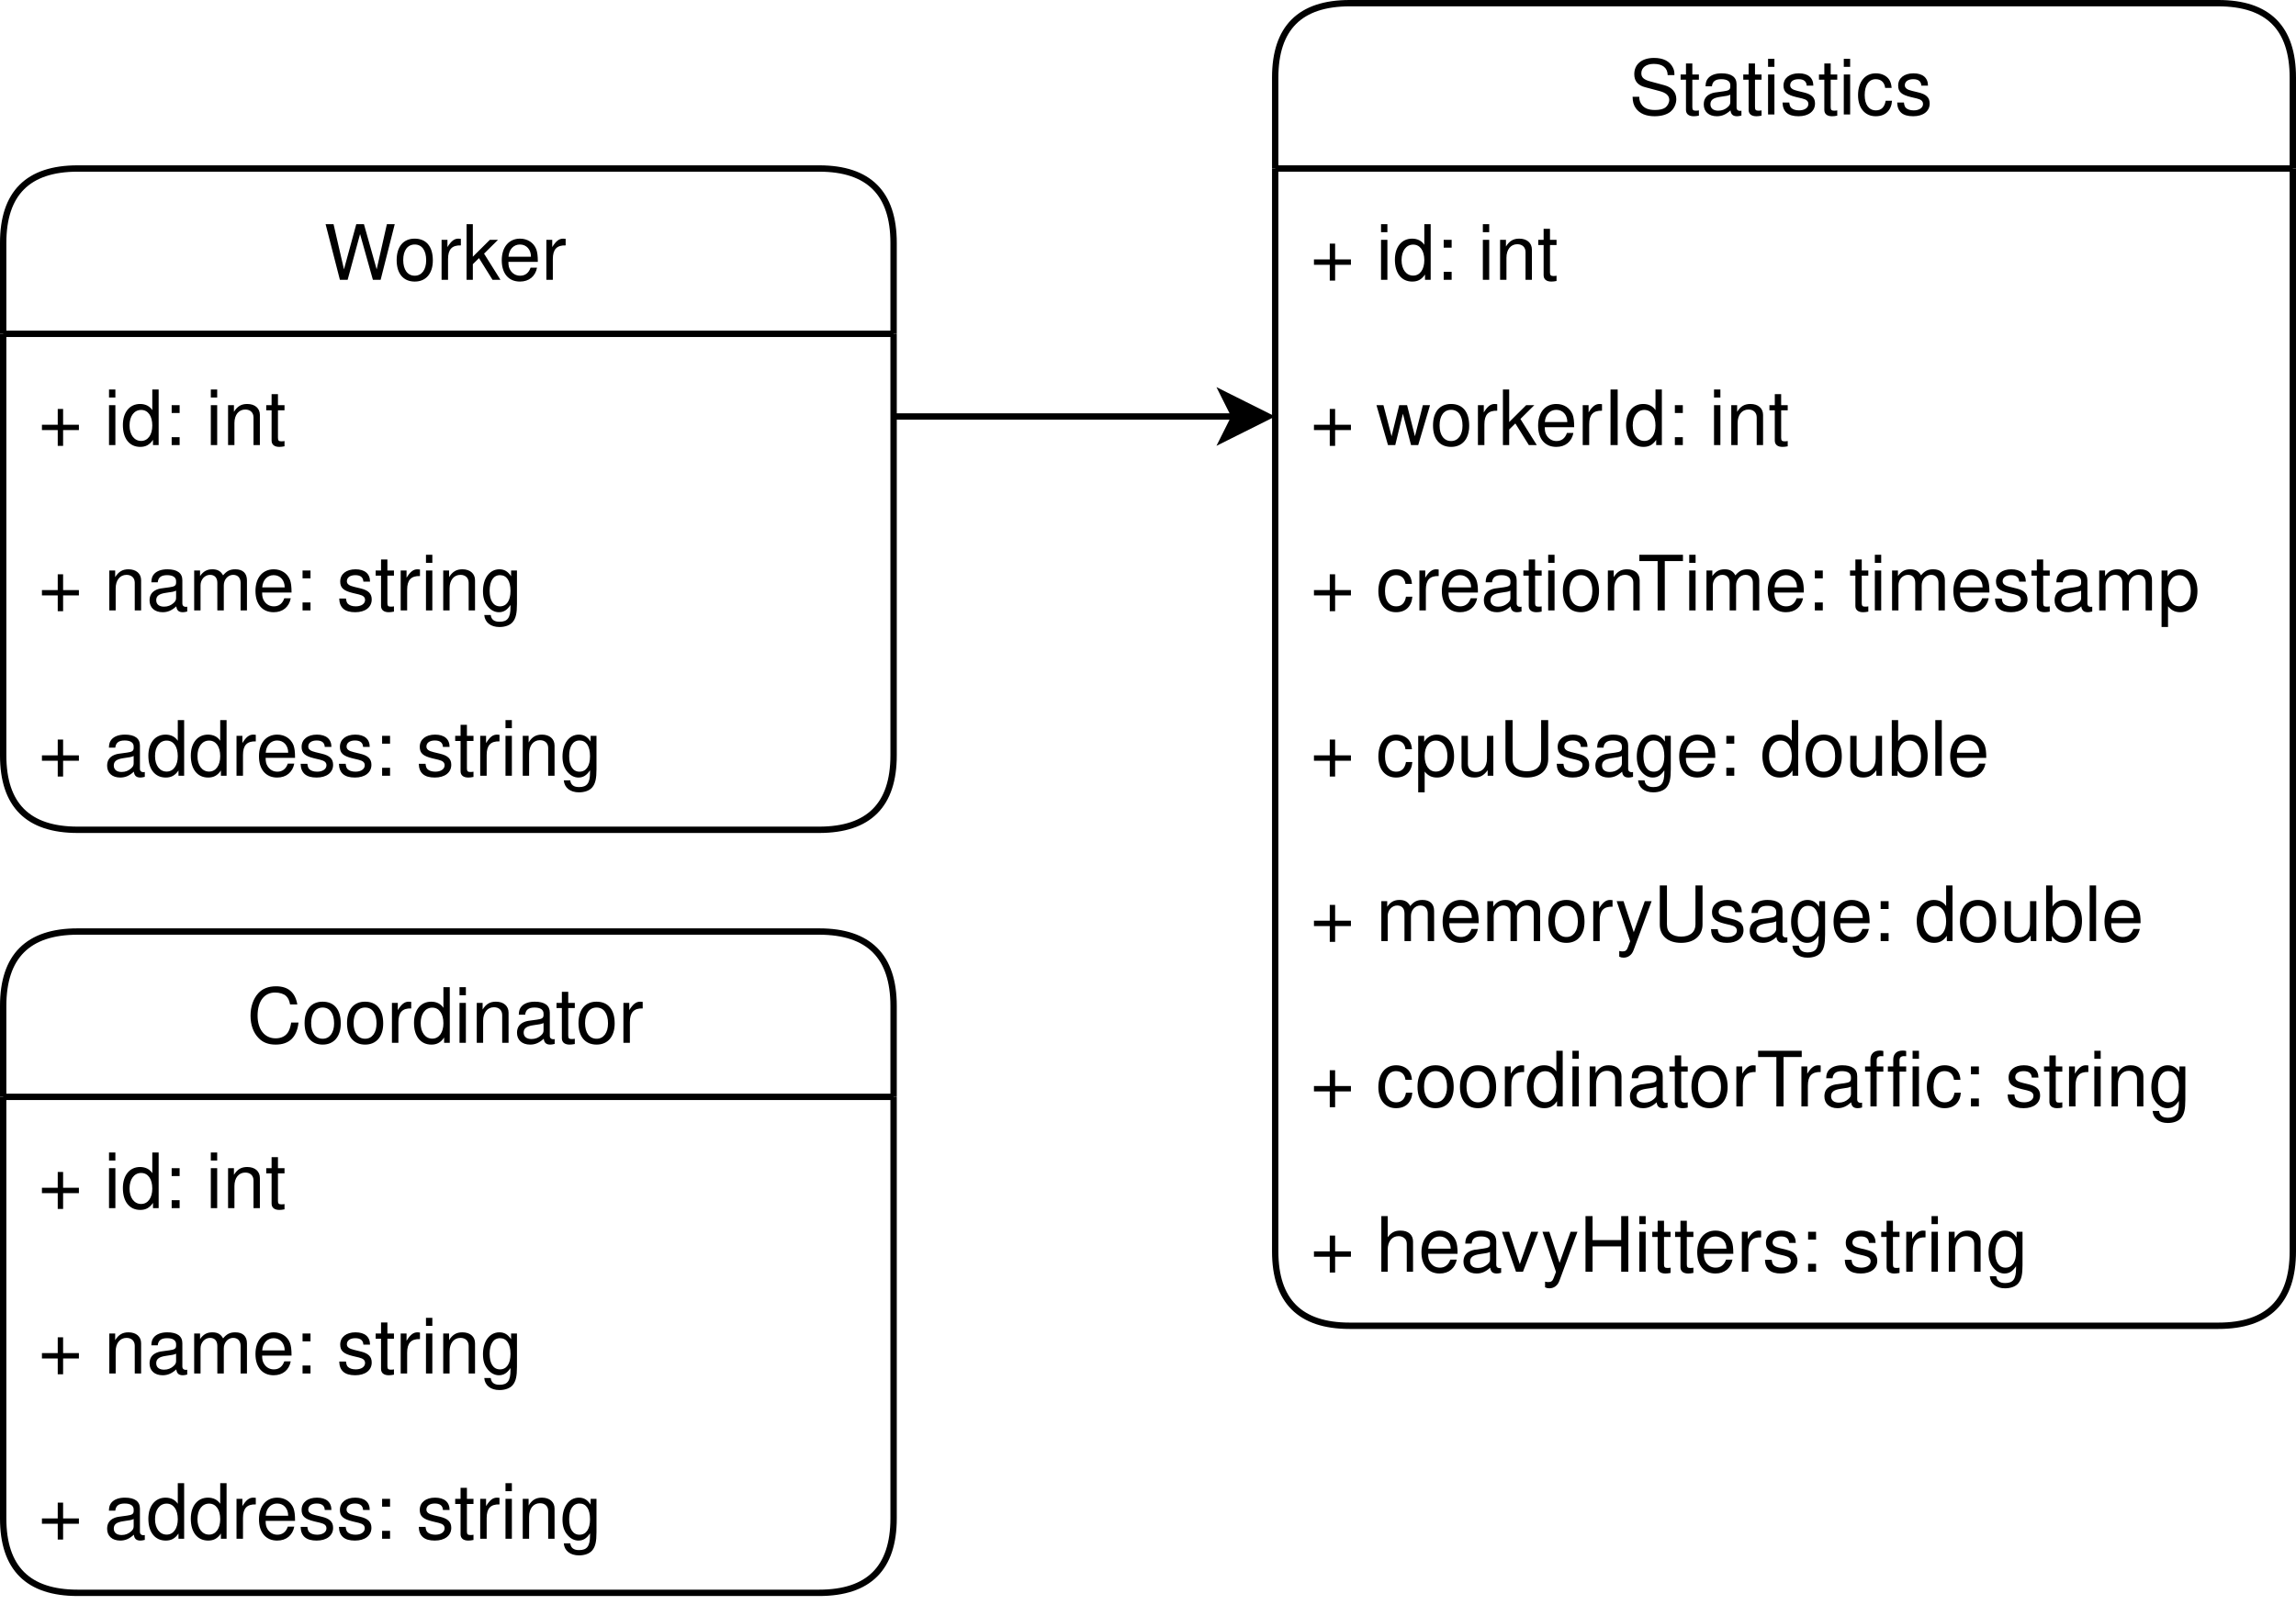
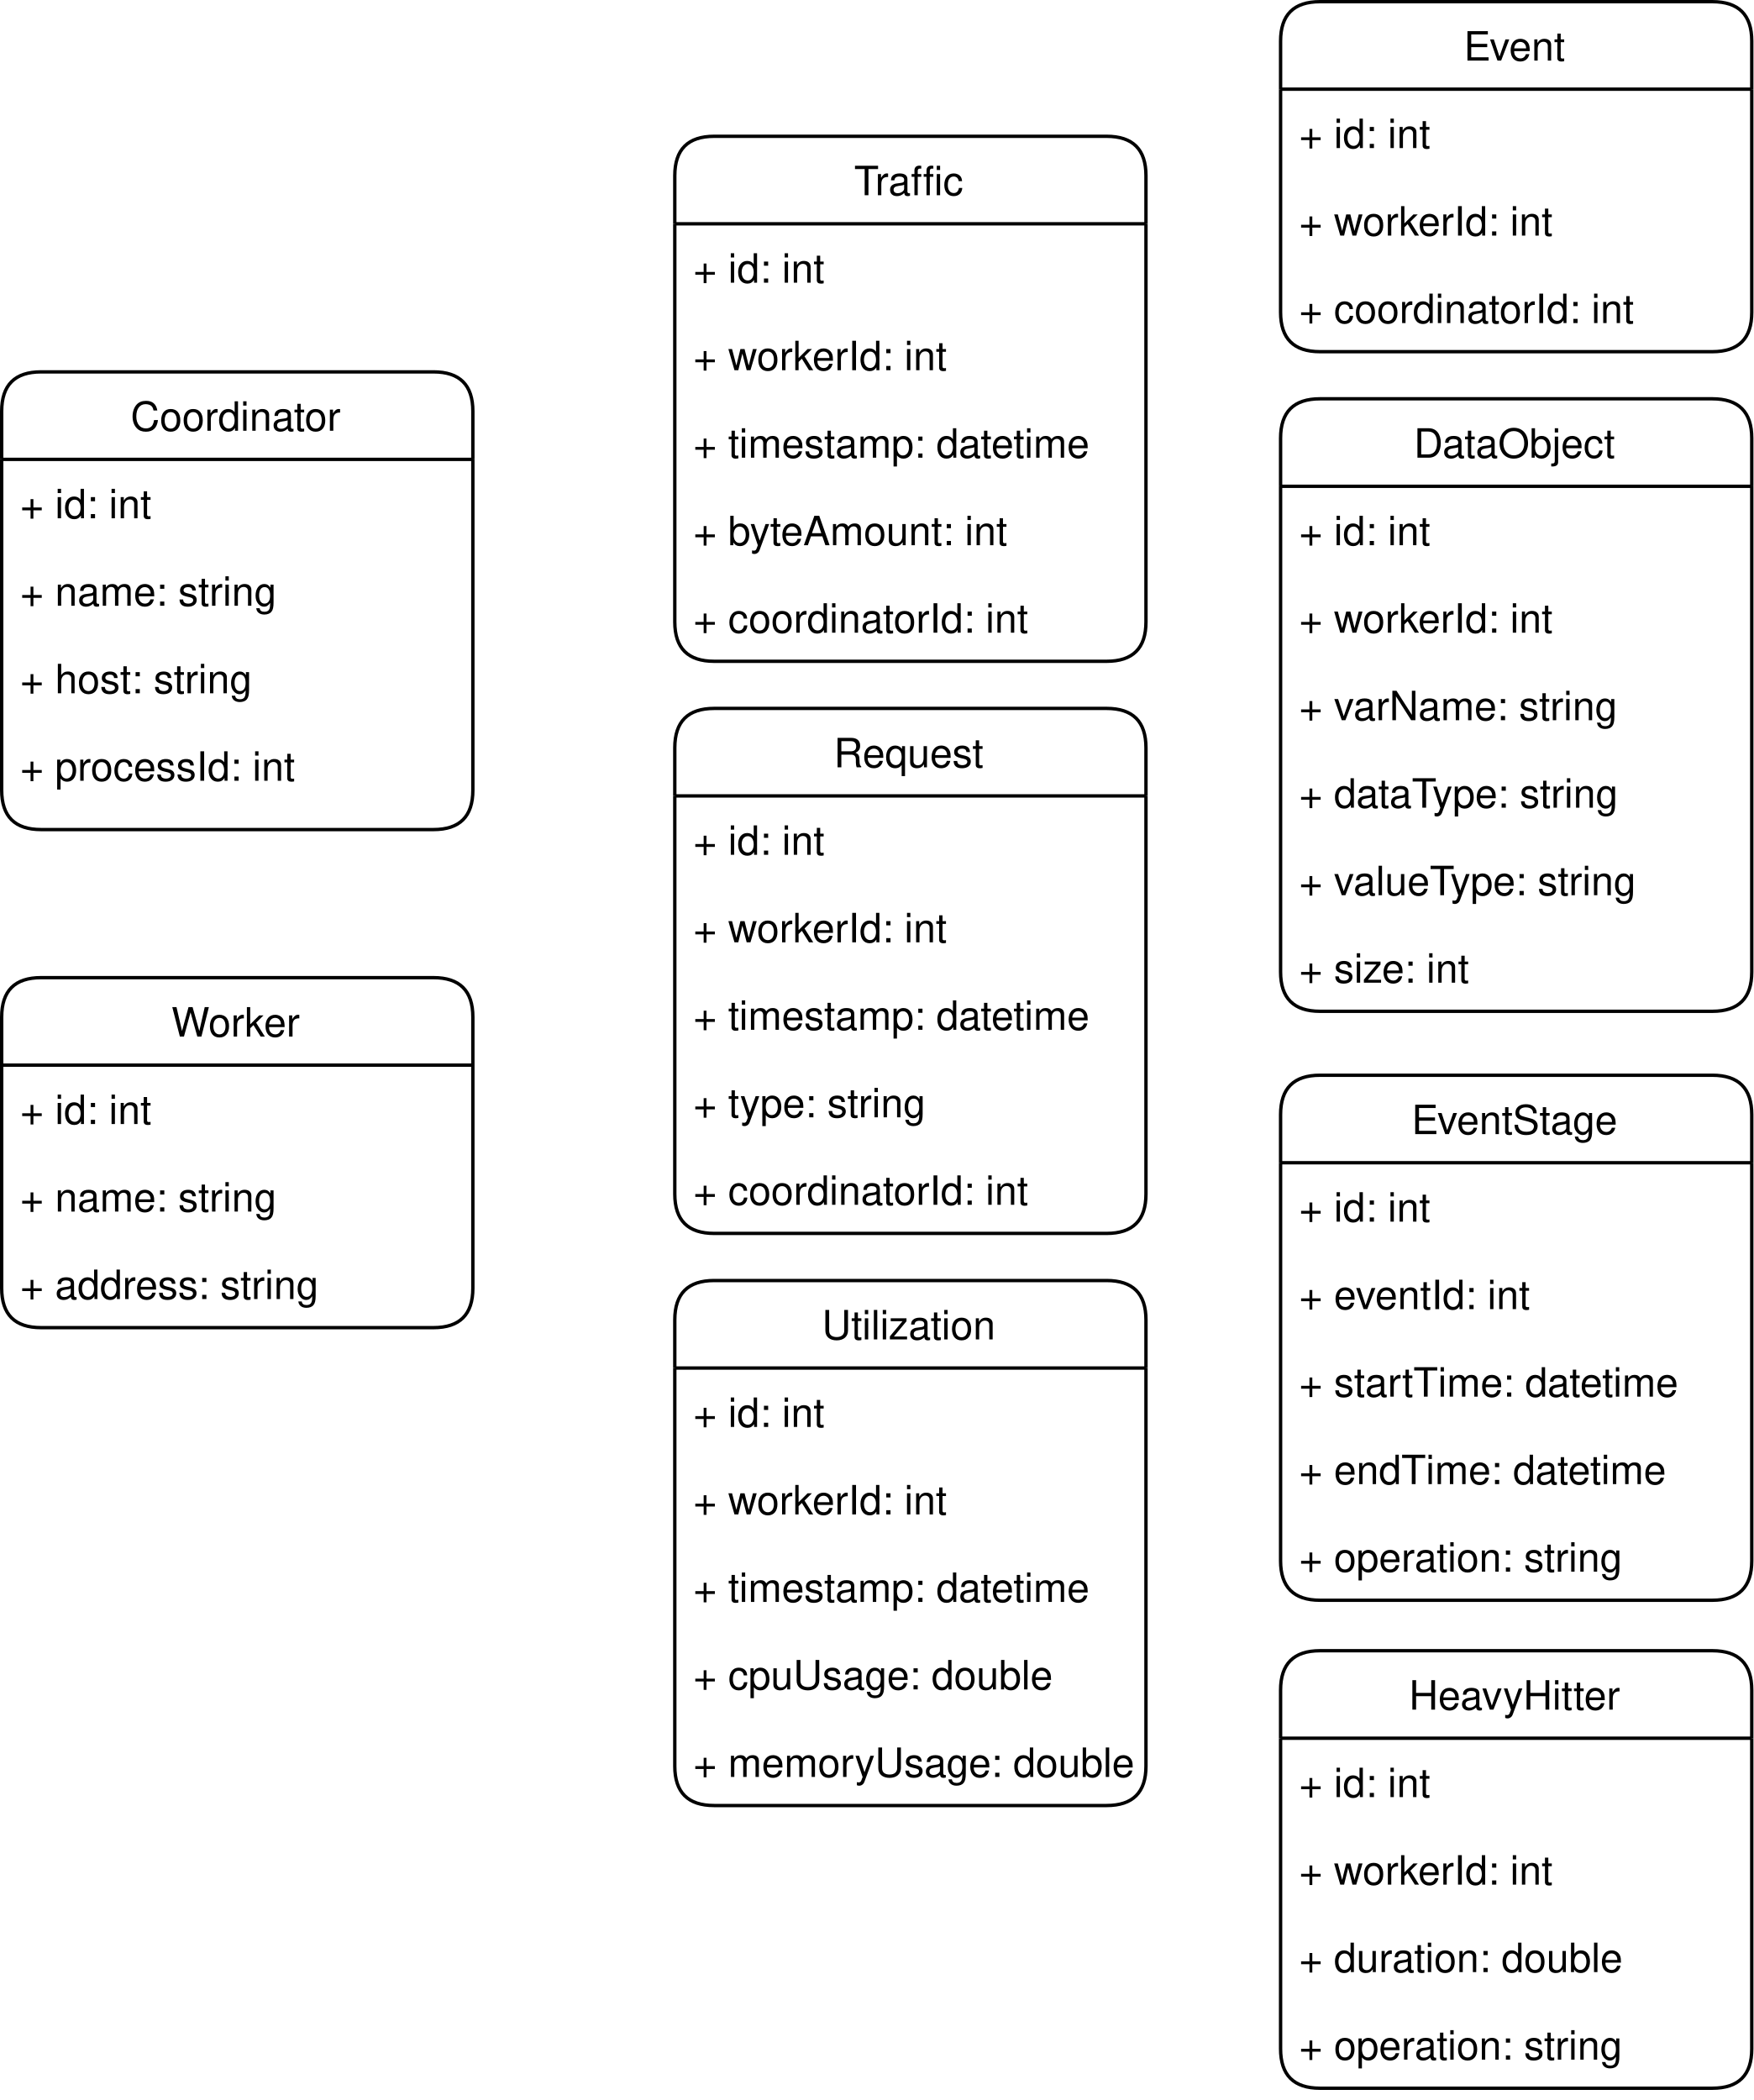
- <svg xmlns="http://www.w3.org/2000/svg" style="background-color: rgb(255, 255, 255);" version="1.1" width="361px" height="254px" viewBox="-0.5 -0.5 361 254" content="&lt;mxfile host=&quot;app.diagrams.net&quot; modified=&quot;2022-06-24T15:02:11.930Z&quot; agent=&quot;5.0 (X11)&quot; etag=&quot;xU0YAODbRBLnMw9GYvGD&quot; version=&quot;19.0.3&quot; type=&quot;google&quot;&gt;&lt;diagram id=&quot;C5RBs43oDa-KdzZeNtuy&quot; name=&quot;Page-1&quot;&gt;7Zptc5s4EMc/jV/mxoDtOC9jN0l759z0Lmkzc++2SAadhZYKOTb59LcCYfzc5FrjdoYZzxj9WQm0+5O8rOkE42R5pyGN75Fx2fG7bNkJ3nV83wv6XfqySl4ql8NeKURaMGdUCw/ihTvR9YvmgvFsw9AgSiPSTTFEpXhoNjTQGhebZlOUm1dNIeI7wkMIcld9EszEpTr0L2v9PRdRXF3ZG1yVZxKojN1MshgYLtak4KYTjDWiKY+S5ZhL67zKL08f8ic5mQ3ufv8r+wqfRn88/vn5ohzs9i1dVlPQXJn/PTRMs/7FP/dw+/JVRTN217025mJQDv0Mcu789YR6xrWbsckrN2YLkUhQ1BpNUZkHd6ZL7TAWkk0gx7m9ucxAOKtaoxi1eCF7kHTKI4FOa+Mo8Qd2NCHlGCVqEhQWF6g7PdjB3GU0z6jbx8oJ3pZ0D8sNwwlkprpBlBLSTHwpbtl2TEBHQo3QGEyqXjhXjDNn8EqPu8g8c234co03F4E7jgk3OieT6my1nNxq8geuvajZ9HpOi9e57LplB249RKux65jTgQv7GxC43EGg449cp2v7TR7YpoFma4pgapzxrejtCShIESlqSj613ay7BK3QaycbTO1gKYRCRZPC5l2vVv52XrASUt+pLFZhLBjjqoicAQNfVjymSLdceKk/og85c9z9rd/p042Pqe3VbfpYc23GqGguIIpgcyJnwS0934Ti6Jr6NhQrCF7HQGX3wxEYHkBAQcJLCMg7FImWg5Ny0PfPzMHVAQ6AMdpUsxaFxlC4HJ4ZhSp9W2NhjKiZUGCwTQ8aSg+C4dnTA8/bAaHND75rM1gtrV8nQfD8NkP4KUg4e4rgBW2O8LPAcP4kobcDA/0kG5FRnLI2RzhNjhBslxCC3i4Gg30YdIen4qDf5gg/eDPovRqLIznCXgpOthns1hJLCBZFRfFDi0JTKOxLEppF4VBNMdScfh5QPYoqbTR0RBt6krZQnBaKfclCs1Acqi6F6fxTVvyLY4FgOLdubmk4KQ2resHZcPB3C0wlDglPUOctEU0TEewpNTVLxKFKU1gXHh81TKcibJ8yGwSjf+7M0j9UfYo5POfvhTFct4WHJpEYnjvD9Hs7MeYs4lVNgVwUY4QK5E2tbnmntpmgDWgh/suNyV1tAeYGbSnBJFXlgSt2bV9JoWYoIcvsRmTFWyHlQZ8fe+rPcK5DfmSeLpE2oCN+NIbO0dYJRyOouaQM/HndaH94iq40W8jXDByq9cgfsXieW9Umelu1iaur9VC/1Z4OyjuoQVlNZR871KxfxynN65eagpv/AA==&lt;/diagram&gt;&lt;/mxfile&gt;">
+ <svg xmlns="http://www.w3.org/2000/svg" style="background-color: rgb(255, 255, 255);" version="1.1" width="521px" height="624px" viewBox="-0.5 -0.5 521 624" content="&lt;mxfile host=&quot;app.diagrams.net&quot; modified=&quot;2022-10-09T13:43:10.880Z&quot; agent=&quot;5.0 (X11)&quot; etag=&quot;m9Mr5a77XWx5CHXV3MOd&quot; version=&quot;20.3.6&quot; type=&quot;google&quot;&gt;&lt;diagram id=&quot;C5RBs43oDa-KdzZeNtuy&quot; name=&quot;Page-1&quot;&gt;7Z1dc+I2FIZ/DZfp4C8gl0CyybZk226SprN3AgvQYluOLCDk11eyZb6MEjbFEpk5GWaCj2VbPnokn/fINg2vH7/cMJRO72iIo4bbDF8a3lXDdR3fdRvy0wxXhaXdviwME0ZCVWhjuCevWBmbyjonIc52CnJKI07SXeOIJgke8R0bYowud4uNabR71BRNcMVwP0JR1fpEQj4trB23vbHfYjKZlkd2Wur8hmg0mzA6T9TxGq43zv+K1TEq96VONJuikC63TN51w+szSnnxLX7p40j6tnTb09fVUzSYtW5+/zt7Ro+9Px6+/XNR7OzLr2yyPkOGE/7hXaNxFlz8uENfXp+TySy8aXY5v2gVu16gaK7c+UTZDDN1xnxVejlbkjhCiVjqjWnC79WaplgeTUkUDtCKzmXlMi7cWi71ppSRV1EeRWKVIwxiNeMKIrcl90aiqE8jyoQhofkBNhvdy52pwzCcic3+Kp3g7Jnu0MtOwQHKeFlBGkUozcgwr7LcMEZsQpIe5ZzG5VYSBByqAkd6XLXMAjOOX7ZwVC1wg2mMOVuJIuXaSwWT6mxeSy0vN+g6vrJNt7Ft+qrLqO4yWe970+bii2r2X0CgXUGg4fbURl35X3hgnwZxtjxvTEZneK/1DjQoisgkEYsRHsvNpLuI6MBdZeY0lTtL0Ygkk0Fe5srfWL4rL0gTFduOo7wXTkkY4iRvOY44Gq55TKmocu6loCc+wpn95m9BIxAV74tlZ7MsPrI4432aiHNBJG9sLMhZYknPu1C82afeh0JB4LaOY6Asd3IEOhoEEhTjAgLhHdESwEGtHASuZQ4uNRygMBSDagYoGEOh3bGMQhndbbHQp5SFJEGcQnhgKDxwOseGB15tIDgVECA++F+DwbprfZ4AwXEhQjgLEkyGCN6/s+HP7z+6d5HL/cXSoxM2PiAYCxCmVLoBQDAFgv0AwdOQkDI6EsHiV7g8mGJhnRt4DwbPrWlUqOYQHjmJyCvihCYQLNYTLHp7waIfHBssBnVdHXSJBIgV34fizY51lqHiwRrrcgjLPK8MVwVTIFiPFA9kEAoSOImFI1CcFiiEiGNpAh5q5cFkwHiYB10iYZTOH7N8ki/Hgc6llwGGOmE4OmKsjwZdRiHGMWUrAMIwEN6RsWN9QAQVIK6ET/8c/pQ3DYCEqEVCBO39fPORVwmnU5eUdHQZJtAQHxwM1j3r84gIR3dTAqgIwyjYlxG6nMICsW8w+2AUBvsaQpddECISPaxSoMEgDfZFhKtLMeQG4MEwD9Y1hKtLMWR5hA8hgxkOAtvho1udm3xgaDwmIxCSZuaiHMf6XJTrg5A87VCw7lafR0i61awSCEkrKFgXkq4usQTzUVaAsC4mPZ16GK447sbCCxxGB0Mw2NeSni61MNrc9g6XC3NAWBeTXlVMXi+wlAhyahJ0RC06Yn9Cyutc2tYR5U2ToCNONRp4x2NxLjrC093tjOWQANcFYyRYlxGeLq2Qj9wPpJyRAhlhBgj7MkKXYsBJCDiYxuEMhIQuz0BTzIoHImBSyhwP1nWEX00zfMfPc+kFEBG1iIj9yQj36KeoaxMRPjxFfeKhYN2tPo+I8HVKEiYjDKNgXUX4Oj0JkxFWgLCuInydrORwF5NREuwLCF8nKGEmwgoQ9hVEVVHmMxGgH8xMQrSPlQ+neEfjYQLgJY2nHgfO+i2Nh6usexIC5INhFKzLh0D7LDWECBZ4MKke3PHlde9qsKCDbr9JvCxprW4uqinGW4wWq1vCObzL2VSYEBz9Lucyojw5B5Bl/PhY8GbHOsso4WCNIcd4HiCYjBEO1liXUArn27OQ8HYNAyxYjw90GSWYkjYPQ50JRrG4+T2SfN3Wj7541/8B&lt;/diagram&gt;&lt;/mxfile&gt;">
  <defs>
-     <clipPath id="mx-clip-4-57-132-26-0">
-       <rect x="4" y="57" width="132" height="26" />
-     </clipPath>
-     <clipPath id="mx-clip-4-83-132-26-0">
-       <rect x="4" y="83" width="132" height="26" />
-     </clipPath>
-     <clipPath id="mx-clip-4-109-132-26-0">
-       <rect x="4" y="109" width="132" height="26" />
-     </clipPath>
-     <clipPath id="mx-clip-4-177-132-26-0">
-       <rect x="4" y="177" width="132" height="26" />
-     </clipPath>
-     <clipPath id="mx-clip-4-203-132-26-0">
-       <rect x="4" y="203" width="132" height="26" />
-     </clipPath>
-     <clipPath id="mx-clip-4-229-132-26-0">
-       <rect x="4" y="229" width="132" height="26" />
-     </clipPath>
-     <clipPath id="mx-clip-204-31-152-26-0">
-       <rect x="204" y="31" width="152" height="26" />
-     </clipPath>
-     <clipPath id="mx-clip-204-57-152-26-0">
-       <rect x="204" y="57" width="152" height="26" />
-     </clipPath>
-     <clipPath id="mx-clip-204-83-152-26-0">
-       <rect x="204" y="83" width="152" height="26" />
-     </clipPath>
-     <clipPath id="mx-clip-204-109-152-26-0">
-       <rect x="204" y="109" width="152" height="26" />
-     </clipPath>
-     <clipPath id="mx-clip-204-135-152-26-0">
-       <rect x="204" y="135" width="152" height="26" />
-     </clipPath>
-     <clipPath id="mx-clip-204-161-152-26-0">
-       <rect x="204" y="161" width="152" height="26" />
-     </clipPath>
-     <clipPath id="mx-clip-204-187-152-26-0">
-       <rect x="204" y="187" width="152" height="26" />
+     <clipPath id="mx-clip-4-321-132-26-0">
+       <rect x="4" y="321" width="132" height="26" />
+     </clipPath>
+     <clipPath id="mx-clip-4-347-132-26-0">
+       <rect x="4" y="347" width="132" height="26" />
+     </clipPath>
+     <clipPath id="mx-clip-4-373-132-26-0">
+       <rect x="4" y="373" width="132" height="26" />
+     </clipPath>
+     <clipPath id="mx-clip-4-141-132-26-0">
+       <rect x="4" y="141" width="132" height="26" />
+     </clipPath>
+     <clipPath id="mx-clip-4-167-132-26-0">
+       <rect x="4" y="167" width="132" height="26" />
+     </clipPath>
+     <clipPath id="mx-clip-4-193-132-26-0">
+       <rect x="4" y="193" width="132" height="26" />
+     </clipPath>
+     <clipPath id="mx-clip-4-219-132-32-0">
+       <rect x="4" y="219" width="132" height="32" />
+     </clipPath>
+     <clipPath id="mx-clip-204-411-132-26-0">
+       <rect x="204" y="411" width="132" height="26" />
+     </clipPath>
+     <clipPath id="mx-clip-204-437-132-26-0">
+       <rect x="204" y="437" width="132" height="26" />
+     </clipPath>
+     <clipPath id="mx-clip-204-463-132-26-0">
+       <rect x="204" y="463" width="132" height="26" />
+     </clipPath>
+     <clipPath id="mx-clip-204-489-132-26-0">
+       <rect x="204" y="489" width="132" height="26" />
+     </clipPath>
+     <clipPath id="mx-clip-204-515-132-26-0">
+       <rect x="204" y="515" width="132" height="26" />
+     </clipPath>
+     <clipPath id="mx-clip-384-149-132-26-0">
+       <rect x="384" y="149" width="132" height="26" />
+     </clipPath>
+     <clipPath id="mx-clip-384-175-132-26-0">
+       <rect x="384" y="175" width="132" height="26" />
+     </clipPath>
+     <clipPath id="mx-clip-384-201-132-26-0">
+       <rect x="384" y="201" width="132" height="26" />
+     </clipPath>
+     <clipPath id="mx-clip-384-227-132-26-0">
+       <rect x="384" y="227" width="132" height="26" />
+     </clipPath>
+     <clipPath id="mx-clip-384-253-132-26-0">
+       <rect x="384" y="253" width="132" height="26" />
+     </clipPath>
+     <clipPath id="mx-clip-384-279-132-26-0">
+       <rect x="384" y="279" width="132" height="26" />
+     </clipPath>
+     <clipPath id="mx-clip-204-71-132-26-0">
+       <rect x="204" y="71" width="132" height="26" />
+     </clipPath>
+     <clipPath id="mx-clip-204-97-132-26-0">
+       <rect x="204" y="97" width="132" height="26" />
+     </clipPath>
+     <clipPath id="mx-clip-204-123-132-26-0">
+       <rect x="204" y="123" width="132" height="26" />
+     </clipPath>
+     <clipPath id="mx-clip-204-149-132-26-0">
+       <rect x="204" y="149" width="132" height="26" />
+     </clipPath>
+     <clipPath id="mx-clip-204-175-132-26-0">
+       <rect x="204" y="175" width="132" height="26" />
+     </clipPath>
+     <clipPath id="mx-clip-384-350-132-26-0">
+       <rect x="384" y="350" width="132" height="26" />
+     </clipPath>
+     <clipPath id="mx-clip-384-376-132-26-0">
+       <rect x="384" y="376" width="132" height="26" />
+     </clipPath>
+     <clipPath id="mx-clip-384-402-132-26-0">
+       <rect x="384" y="402" width="132" height="26" />
+     </clipPath>
+     <clipPath id="mx-clip-384-428-132-26-0">
+       <rect x="384" y="428" width="132" height="26" />
+     </clipPath>
+     <clipPath id="mx-clip-384-454-132-26-0">
+       <rect x="384" y="454" width="132" height="26" />
+     </clipPath>
+     <clipPath id="mx-clip-204-241-132-26-0">
+       <rect x="204" y="241" width="132" height="26" />
+     </clipPath>
+     <clipPath id="mx-clip-204-267-132-26-0">
+       <rect x="204" y="267" width="132" height="26" />
+     </clipPath>
+     <clipPath id="mx-clip-204-293-132-26-0">
+       <rect x="204" y="293" width="132" height="26" />
+     </clipPath>
+     <clipPath id="mx-clip-204-319-132-26-0">
+       <rect x="204" y="319" width="132" height="26" />
+     </clipPath>
+     <clipPath id="mx-clip-204-345-132-26-0">
+       <rect x="204" y="345" width="132" height="26" />
+     </clipPath>
+     <clipPath id="mx-clip-384-31-132-26-0">
+       <rect x="384" y="31" width="132" height="26" />
+     </clipPath>
+     <clipPath id="mx-clip-384-57-132-26-0">
+       <rect x="384" y="57" width="132" height="26" />
+     </clipPath>
+     <clipPath id="mx-clip-384-83-132-26-0">
+       <rect x="384" y="83" width="132" height="26" />
+     </clipPath>
+     <clipPath id="mx-clip-384-521-132-26-0">
+       <rect x="384" y="521" width="132" height="26" />
+     </clipPath>
+     <clipPath id="mx-clip-384-547-132-26-0">
+       <rect x="384" y="547" width="132" height="26" />
+     </clipPath>
+     <clipPath id="mx-clip-384-573-132-26-0">
+       <rect x="384" y="573" width="132" height="26" />
+     </clipPath>
+     <clipPath id="mx-clip-384-599-132-26-0">
+       <rect x="384" y="599" width="132" height="26" />
    </clipPath>
  </defs>
  <g>
-     <path d="M 140 52 L 140 37.7 Q 140 26 128.3 26 L 11.7 26 Q 0 26 0 37.7 L 0 52" fill="none" stroke="rgb(0, 0, 0)" stroke-miterlimit="10" pointer-events="all" />
-     <path d="M 0 52 L 0 118.3 Q 0 130 11.7 130 L 128.3 130 Q 140 130 140 118.3 L 140 52" fill="none" stroke="rgb(0, 0, 0)" stroke-miterlimit="10" pointer-events="none" />
-     <path d="M 0 52 L 140 52" fill="none" stroke="rgb(0, 0, 0)" stroke-miterlimit="10" pointer-events="none" />
-     <g fill="rgb(0, 0, 0)" font-family="Helvetica" pointer-events="none" text-anchor="middle" font-size="12px">
-       <text x="69.5" y="43.5">Worker</text>
-     </g>
-     <g fill="rgb(0, 0, 0)" font-family="Helvetica" pointer-events="none" clip-path="url(#mx-clip-4-57-132-26-0)" font-size="12px">
-       <text x="5.5" y="69.5">+ id: int</text>
-     </g>
-     <g fill="rgb(0, 0, 0)" font-family="Helvetica" pointer-events="none" clip-path="url(#mx-clip-4-83-132-26-0)" font-size="12px">
-       <text x="5.5" y="95.5">+ name: string</text>
-     </g>
-     <g fill="rgb(0, 0, 0)" font-family="Helvetica" pointer-events="none" clip-path="url(#mx-clip-4-109-132-26-0)" font-size="12px">
-       <text x="5.5" y="121.5">+ address: string</text>
-     </g>
-     <path d="M 140 172 L 140 157.7 Q 140 146 128.3 146 L 11.7 146 Q 0 146 0 157.7 L 0 172" fill="none" stroke="rgb(0, 0, 0)" stroke-miterlimit="10" pointer-events="none" />
-     <path d="M 0 172 L 0 238.3 Q 0 250 11.7 250 L 128.3 250 Q 140 250 140 238.3 L 140 172" fill="none" stroke="rgb(0, 0, 0)" stroke-miterlimit="10" pointer-events="none" />
-     <path d="M 0 172 L 140 172" fill="none" stroke="rgb(0, 0, 0)" stroke-miterlimit="10" pointer-events="none" />
-     <g fill="rgb(0, 0, 0)" font-family="Helvetica" pointer-events="none" text-anchor="middle" font-size="12px">
-       <text x="69.5" y="163.5">Coordinator</text>
-     </g>
-     <g fill="rgb(0, 0, 0)" font-family="Helvetica" pointer-events="none" clip-path="url(#mx-clip-4-177-132-26-0)" font-size="12px">
-       <text x="5.5" y="189.5">+ id: int</text>
-     </g>
-     <g fill="rgb(0, 0, 0)" font-family="Helvetica" pointer-events="none" clip-path="url(#mx-clip-4-203-132-26-0)" font-size="12px">
-       <text x="5.5" y="215.5">+ name: string</text>
-     </g>
-     <g fill="rgb(0, 0, 0)" font-family="Helvetica" pointer-events="none" clip-path="url(#mx-clip-4-229-132-26-0)" font-size="12px">
-       <text x="5.5" y="241.5">+ address: string</text>
-     </g>
-     <path d="M 360 26 L 360 11.7 Q 360 0 348.3 0 L 211.7 0 Q 200 0 200 11.7 L 200 26" fill="none" stroke="rgb(0, 0, 0)" stroke-miterlimit="10" pointer-events="none" />
-     <path d="M 200 26 L 200 196.3 Q 200 208 211.7 208 L 348.3 208 Q 360 208 360 196.3 L 360 26" fill="none" stroke="rgb(0, 0, 0)" stroke-miterlimit="10" pointer-events="none" />
-     <path d="M 200 26 L 360 26" fill="none" stroke="rgb(0, 0, 0)" stroke-miterlimit="10" pointer-events="none" />
-     <g fill="rgb(0, 0, 0)" font-family="Helvetica" pointer-events="none" text-anchor="middle" font-size="12px">
-       <text x="279.5" y="17.5">Statistics</text>
-     </g>
-     <g fill="rgb(0, 0, 0)" font-family="Helvetica" pointer-events="none" clip-path="url(#mx-clip-204-31-152-26-0)" font-size="12px">
-       <text x="205.5" y="43.5">+ id: int</text>
-     </g>
-     <g fill="rgb(0, 0, 0)" font-family="Helvetica" pointer-events="none" clip-path="url(#mx-clip-204-57-152-26-0)" font-size="12px">
-       <text x="205.5" y="69.5">+ workerId: int</text>
-     </g>
-     <g fill="rgb(0, 0, 0)" font-family="Helvetica" pointer-events="none" clip-path="url(#mx-clip-204-83-152-26-0)" font-size="12px">
-       <text x="205.5" y="95.5">+ creationTime: timestamp</text>
-     </g>
-     <g fill="rgb(0, 0, 0)" font-family="Helvetica" pointer-events="none" clip-path="url(#mx-clip-204-109-152-26-0)" font-size="12px">
-       <text x="205.5" y="121.5">+ cpuUsage: double</text>
-     </g>
-     <g fill="rgb(0, 0, 0)" font-family="Helvetica" pointer-events="none" clip-path="url(#mx-clip-204-135-152-26-0)" font-size="12px">
-       <text x="205.5" y="147.5">+ memoryUsage: double</text>
-     </g>
-     <g fill="rgb(0, 0, 0)" font-family="Helvetica" pointer-events="none" clip-path="url(#mx-clip-204-161-152-26-0)" font-size="12px">
-       <text x="205.5" y="173.5">+ coordinatorTraffic: string</text>
-     </g>
-     <g fill="rgb(0, 0, 0)" font-family="Helvetica" pointer-events="none" clip-path="url(#mx-clip-204-187-152-26-0)" font-size="12px">
-       <text x="205.5" y="199.5">+ heavyHitters: string</text>
-     </g>
-     <path d="M 140 65 L 180 65 Q 190 65 191.82 65 L 193.63 65" fill="none" stroke="rgb(0, 0, 0)" stroke-miterlimit="10" pointer-events="none" />
-     <path d="M 198.88 65 L 191.88 68.5 L 193.63 65 L 191.88 61.5 Z" fill="rgb(0, 0, 0)" stroke="rgb(0, 0, 0)" stroke-miterlimit="10" pointer-events="none" />
+     <path d="M 140 316 L 140 301.7 Q 140 290 128.3 290 L 11.7 290 Q 0 290 0 301.7 L 0 316" fill="none" stroke="rgb(0, 0, 0)" stroke-miterlimit="10" pointer-events="all" />
+     <path d="M 0 316 L 0 382.3 Q 0 394 11.7 394 L 128.3 394 Q 140 394 140 382.3 L 140 316" fill="none" stroke="rgb(0, 0, 0)" stroke-miterlimit="10" pointer-events="none" />
+     <path d="M 0 316 L 140 316" fill="none" stroke="rgb(0, 0, 0)" stroke-miterlimit="10" pointer-events="none" />
+     <g fill="rgb(0, 0, 0)" font-family="Helvetica" pointer-events="none" text-anchor="middle" font-size="12px">
+       <text x="69.5" y="307.5">Worker</text>
+     </g>
+     <g fill="rgb(0, 0, 0)" font-family="Helvetica" pointer-events="none" clip-path="url(#mx-clip-4-321-132-26-0)" font-size="12px">
+       <text x="5.5" y="333.5">+ id: int</text>
+     </g>
+     <g fill="rgb(0, 0, 0)" font-family="Helvetica" pointer-events="none" clip-path="url(#mx-clip-4-347-132-26-0)" font-size="12px">
+       <text x="5.5" y="359.5">+ name: string</text>
+     </g>
+     <g fill="rgb(0, 0, 0)" font-family="Helvetica" pointer-events="none" clip-path="url(#mx-clip-4-373-132-26-0)" font-size="12px">
+       <text x="5.5" y="385.5">+ address: string</text>
+     </g>
+     <path d="M 140 136 L 140 121.7 Q 140 110 128.3 110 L 11.7 110 Q 0 110 0 121.7 L 0 136" fill="none" stroke="rgb(0, 0, 0)" stroke-miterlimit="10" pointer-events="none" />
+     <path d="M 0 136 L 0 234.3 Q 0 246 11.7 246 L 128.3 246 Q 140 246 140 234.3 L 140 136" fill="none" stroke="rgb(0, 0, 0)" stroke-miterlimit="10" pointer-events="none" />
+     <path d="M 0 136 L 140 136" fill="none" stroke="rgb(0, 0, 0)" stroke-miterlimit="10" pointer-events="none" />
+     <g fill="rgb(0, 0, 0)" font-family="Helvetica" pointer-events="none" text-anchor="middle" font-size="12px">
+       <text x="69.5" y="127.5">Coordinator</text>
+     </g>
+     <g fill="rgb(0, 0, 0)" font-family="Helvetica" pointer-events="none" clip-path="url(#mx-clip-4-141-132-26-0)" font-size="12px">
+       <text x="5.5" y="153.5">+ id: int</text>
+     </g>
+     <g fill="rgb(0, 0, 0)" font-family="Helvetica" pointer-events="none" clip-path="url(#mx-clip-4-167-132-26-0)" font-size="12px">
+       <text x="5.5" y="179.5">+ name: string</text>
+     </g>
+     <g fill="rgb(0, 0, 0)" font-family="Helvetica" pointer-events="none" clip-path="url(#mx-clip-4-193-132-26-0)" font-size="12px">
+       <text x="5.5" y="205.5">+ host: string</text>
+     </g>
+     <g fill="rgb(0, 0, 0)" font-family="Helvetica" pointer-events="none" clip-path="url(#mx-clip-4-219-132-32-0)" font-size="12px">
+       <text x="5.5" y="231.5">+ processId: int</text>
+     </g>
+     <path d="M 340 406 L 340 391.7 Q 340 380 328.3 380 L 211.7 380 Q 200 380 200 391.7 L 200 406" fill="none" stroke="rgb(0, 0, 0)" stroke-miterlimit="10" pointer-events="none" />
+     <path d="M 200 406 L 200 524.3 Q 200 536 211.7 536 L 328.3 536 Q 340 536 340 524.3 L 340 406" fill="none" stroke="rgb(0, 0, 0)" stroke-miterlimit="10" pointer-events="none" />
+     <path d="M 200 406 L 340 406" fill="none" stroke="rgb(0, 0, 0)" stroke-miterlimit="10" pointer-events="none" />
+     <g fill="rgb(0, 0, 0)" font-family="Helvetica" pointer-events="none" text-anchor="middle" font-size="12px">
+       <text x="269.5" y="397.5">Utilization</text>
+     </g>
+     <g fill="rgb(0, 0, 0)" font-family="Helvetica" pointer-events="none" clip-path="url(#mx-clip-204-411-132-26-0)" font-size="12px">
+       <text x="205.5" y="423.5">+ id: int</text>
+     </g>
+     <g fill="rgb(0, 0, 0)" font-family="Helvetica" pointer-events="none" clip-path="url(#mx-clip-204-437-132-26-0)" font-size="12px">
+       <text x="205.5" y="449.5">+ workerId: int</text>
+     </g>
+     <g fill="rgb(0, 0, 0)" font-family="Helvetica" pointer-events="none" clip-path="url(#mx-clip-204-463-132-26-0)" font-size="12px">
+       <text x="205.5" y="475.5">+ timestamp: datetime</text>
+     </g>
+     <g fill="rgb(0, 0, 0)" font-family="Helvetica" pointer-events="none" clip-path="url(#mx-clip-204-489-132-26-0)" font-size="12px">
+       <text x="205.5" y="501.5">+ cpuUsage: double</text>
+     </g>
+     <g fill="rgb(0, 0, 0)" font-family="Helvetica" pointer-events="none" clip-path="url(#mx-clip-204-515-132-26-0)" font-size="12px">
+       <text x="205.5" y="527.5">+ memoryUsage: double</text>
+     </g>
+     <path d="M 520 144 L 520 129.7 Q 520 118 508.3 118 L 391.7 118 Q 380 118 380 129.7 L 380 144" fill="none" stroke="rgb(0, 0, 0)" stroke-miterlimit="10" pointer-events="none" />
+     <path d="M 380 144 L 380 288.3 Q 380 300 391.7 300 L 508.3 300 Q 520 300 520 288.3 L 520 144" fill="none" stroke="rgb(0, 0, 0)" stroke-miterlimit="10" pointer-events="none" />
+     <path d="M 380 144 L 520 144" fill="none" stroke="rgb(0, 0, 0)" stroke-miterlimit="10" pointer-events="none" />
+     <g fill="rgb(0, 0, 0)" font-family="Helvetica" pointer-events="none" text-anchor="middle" font-size="12px">
+       <text x="449.5" y="135.5">DataObject</text>
+     </g>
+     <g fill="rgb(0, 0, 0)" font-family="Helvetica" pointer-events="none" clip-path="url(#mx-clip-384-149-132-26-0)" font-size="12px">
+       <text x="385.5" y="161.5">+ id: int</text>
+     </g>
+     <g fill="rgb(0, 0, 0)" font-family="Helvetica" pointer-events="none" clip-path="url(#mx-clip-384-175-132-26-0)" font-size="12px">
+       <text x="385.5" y="187.5">+ workerId: int</text>
+     </g>
+     <g fill="rgb(0, 0, 0)" font-family="Helvetica" pointer-events="none" clip-path="url(#mx-clip-384-201-132-26-0)" font-size="12px">
+       <text x="385.5" y="213.5">+ varName: string</text>
+     </g>
+     <g fill="rgb(0, 0, 0)" font-family="Helvetica" pointer-events="none" clip-path="url(#mx-clip-384-227-132-26-0)" font-size="12px">
+       <text x="385.5" y="239.5">+ dataType: string</text>
+     </g>
+     <g fill="rgb(0, 0, 0)" font-family="Helvetica" pointer-events="none" clip-path="url(#mx-clip-384-253-132-26-0)" font-size="12px">
+       <text x="385.5" y="265.5">+ valueType: string</text>
+     </g>
+     <g fill="rgb(0, 0, 0)" font-family="Helvetica" pointer-events="none" clip-path="url(#mx-clip-384-279-132-26-0)" font-size="12px">
+       <text x="385.5" y="291.5">+ size: int</text>
+     </g>
+     <path d="M 340 66 L 340 51.7 Q 340 40 328.3 40 L 211.7 40 Q 200 40 200 51.7 L 200 66" fill="none" stroke="rgb(0, 0, 0)" stroke-miterlimit="10" pointer-events="none" />
+     <path d="M 200 66 L 200 184.3 Q 200 196 211.7 196 L 328.3 196 Q 340 196 340 184.3 L 340 66" fill="none" stroke="rgb(0, 0, 0)" stroke-miterlimit="10" pointer-events="none" />
+     <path d="M 200 66 L 340 66" fill="none" stroke="rgb(0, 0, 0)" stroke-miterlimit="10" pointer-events="none" />
+     <g fill="rgb(0, 0, 0)" font-family="Helvetica" pointer-events="none" text-anchor="middle" font-size="12px">
+       <text x="269.5" y="57.5">Traffic</text>
+     </g>
+     <g fill="rgb(0, 0, 0)" font-family="Helvetica" pointer-events="none" clip-path="url(#mx-clip-204-71-132-26-0)" font-size="12px">
+       <text x="205.5" y="83.5">+ id: int</text>
+     </g>
+     <g fill="rgb(0, 0, 0)" font-family="Helvetica" pointer-events="none" clip-path="url(#mx-clip-204-97-132-26-0)" font-size="12px">
+       <text x="205.5" y="109.5">+ workerId: int</text>
+     </g>
+     <g fill="rgb(0, 0, 0)" font-family="Helvetica" pointer-events="none" clip-path="url(#mx-clip-204-123-132-26-0)" font-size="12px">
+       <text x="205.5" y="135.5">+ timestamp: datetime</text>
+     </g>
+     <g fill="rgb(0, 0, 0)" font-family="Helvetica" pointer-events="none" clip-path="url(#mx-clip-204-149-132-26-0)" font-size="12px">
+       <text x="205.5" y="161.5">+ byteAmount: int</text>
+     </g>
+     <g fill="rgb(0, 0, 0)" font-family="Helvetica" pointer-events="none" clip-path="url(#mx-clip-204-175-132-26-0)" font-size="12px">
+       <text x="205.5" y="187.5">+ coordinatorId: int</text>
+     </g>
+     <path d="M 520 345 L 520 330.7 Q 520 319 508.3 319 L 391.7 319 Q 380 319 380 330.7 L 380 345" fill="none" stroke="rgb(0, 0, 0)" stroke-miterlimit="10" pointer-events="none" />
+     <path d="M 380 345 L 380 463.3 Q 380 475 391.7 475 L 508.3 475 Q 520 475 520 463.3 L 520 345" fill="none" stroke="rgb(0, 0, 0)" stroke-miterlimit="10" pointer-events="none" />
+     <path d="M 380 345 L 520 345" fill="none" stroke="rgb(0, 0, 0)" stroke-miterlimit="10" pointer-events="none" />
+     <g fill="rgb(0, 0, 0)" font-family="Helvetica" pointer-events="none" text-anchor="middle" font-size="12px">
+       <text x="449.5" y="336.5">EventStage</text>
+     </g>
+     <g fill="rgb(0, 0, 0)" font-family="Helvetica" pointer-events="none" clip-path="url(#mx-clip-384-350-132-26-0)" font-size="12px">
+       <text x="385.5" y="362.5">+ id: int</text>
+     </g>
+     <g fill="rgb(0, 0, 0)" font-family="Helvetica" pointer-events="none" clip-path="url(#mx-clip-384-376-132-26-0)" font-size="12px">
+       <text x="385.5" y="388.5">+ eventId: int</text>
+     </g>
+     <g fill="rgb(0, 0, 0)" font-family="Helvetica" pointer-events="none" clip-path="url(#mx-clip-384-402-132-26-0)" font-size="12px">
+       <text x="385.5" y="414.5">+ startTime: datetime</text>
+     </g>
+     <g fill="rgb(0, 0, 0)" font-family="Helvetica" pointer-events="none" clip-path="url(#mx-clip-384-428-132-26-0)" font-size="12px">
+       <text x="385.5" y="440.5">+ endTime: datetime</text>
+     </g>
+     <g fill="rgb(0, 0, 0)" font-family="Helvetica" pointer-events="none" clip-path="url(#mx-clip-384-454-132-26-0)" font-size="12px">
+       <text x="385.5" y="466.5">+ operation: string</text>
+     </g>
+     <path d="M 340 236 L 340 221.7 Q 340 210 328.3 210 L 211.7 210 Q 200 210 200 221.7 L 200 236" fill="none" stroke="rgb(0, 0, 0)" stroke-miterlimit="10" pointer-events="none" />
+     <path d="M 200 236 L 200 354.3 Q 200 366 211.7 366 L 328.3 366 Q 340 366 340 354.3 L 340 236" fill="none" stroke="rgb(0, 0, 0)" stroke-miterlimit="10" pointer-events="none" />
+     <path d="M 200 236 L 340 236" fill="none" stroke="rgb(0, 0, 0)" stroke-miterlimit="10" pointer-events="none" />
+     <g fill="rgb(0, 0, 0)" font-family="Helvetica" pointer-events="none" text-anchor="middle" font-size="12px">
+       <text x="269.5" y="227.5">Request</text>
+     </g>
+     <g fill="rgb(0, 0, 0)" font-family="Helvetica" pointer-events="none" clip-path="url(#mx-clip-204-241-132-26-0)" font-size="12px">
+       <text x="205.5" y="253.5">+ id: int</text>
+     </g>
+     <g fill="rgb(0, 0, 0)" font-family="Helvetica" pointer-events="none" clip-path="url(#mx-clip-204-267-132-26-0)" font-size="12px">
+       <text x="205.5" y="279.5">+ workerId: int</text>
+     </g>
+     <g fill="rgb(0, 0, 0)" font-family="Helvetica" pointer-events="none" clip-path="url(#mx-clip-204-293-132-26-0)" font-size="12px">
+       <text x="205.5" y="305.5">+ timestamp: datetime</text>
+     </g>
+     <g fill="rgb(0, 0, 0)" font-family="Helvetica" pointer-events="none" clip-path="url(#mx-clip-204-319-132-26-0)" font-size="12px">
+       <text x="205.5" y="331.5">+ type: string</text>
+     </g>
+     <g fill="rgb(0, 0, 0)" font-family="Helvetica" pointer-events="none" clip-path="url(#mx-clip-204-345-132-26-0)" font-size="12px">
+       <text x="205.5" y="357.5">+ coordinatorId: int</text>
+     </g>
+     <path d="M 520 26 L 520 11.7 Q 520 0 508.3 0 L 391.7 0 Q 380 0 380 11.7 L 380 26" fill="none" stroke="rgb(0, 0, 0)" stroke-miterlimit="10" pointer-events="none" />
+     <path d="M 380 26 L 380 92.3 Q 380 104 391.7 104 L 508.3 104 Q 520 104 520 92.3 L 520 26" fill="none" stroke="rgb(0, 0, 0)" stroke-miterlimit="10" pointer-events="none" />
+     <path d="M 380 26 L 520 26" fill="none" stroke="rgb(0, 0, 0)" stroke-miterlimit="10" pointer-events="none" />
+     <g fill="rgb(0, 0, 0)" font-family="Helvetica" pointer-events="none" text-anchor="middle" font-size="12px">
+       <text x="449.5" y="17.5">Event</text>
+     </g>
+     <g fill="rgb(0, 0, 0)" font-family="Helvetica" pointer-events="none" clip-path="url(#mx-clip-384-31-132-26-0)" font-size="12px">
+       <text x="385.5" y="43.5">+ id: int</text>
+     </g>
+     <g fill="rgb(0, 0, 0)" font-family="Helvetica" pointer-events="none" clip-path="url(#mx-clip-384-57-132-26-0)" font-size="12px">
+       <text x="385.5" y="69.5">+ workerId: int</text>
+     </g>
+     <g fill="rgb(0, 0, 0)" font-family="Helvetica" pointer-events="none" clip-path="url(#mx-clip-384-83-132-26-0)" font-size="12px">
+       <text x="385.5" y="95.5">+ coordinatorId: int</text>
+     </g>
+     <path d="M 520 516 L 520 501.7 Q 520 490 508.3 490 L 391.7 490 Q 380 490 380 501.7 L 380 516" fill="none" stroke="rgb(0, 0, 0)" stroke-miterlimit="10" pointer-events="none" />
+     <path d="M 380 516 L 380 608.3 Q 380 620 391.7 620 L 508.3 620 Q 520 620 520 608.3 L 520 516" fill="none" stroke="rgb(0, 0, 0)" stroke-miterlimit="10" pointer-events="none" />
+     <path d="M 380 516 L 520 516" fill="none" stroke="rgb(0, 0, 0)" stroke-miterlimit="10" pointer-events="none" />
+     <g fill="rgb(0, 0, 0)" font-family="Helvetica" pointer-events="none" text-anchor="middle" font-size="12px">
+       <text x="449.5" y="507.5">HeavyHitter</text>
+     </g>
+     <g fill="rgb(0, 0, 0)" font-family="Helvetica" pointer-events="none" clip-path="url(#mx-clip-384-521-132-26-0)" font-size="12px">
+       <text x="385.5" y="533.5">+ id: int</text>
+     </g>
+     <g fill="rgb(0, 0, 0)" font-family="Helvetica" pointer-events="none" clip-path="url(#mx-clip-384-547-132-26-0)" font-size="12px">
+       <text x="385.5" y="559.5">+ workerId: int</text>
+     </g>
+     <g fill="rgb(0, 0, 0)" font-family="Helvetica" pointer-events="none" clip-path="url(#mx-clip-384-573-132-26-0)" font-size="12px">
+       <text x="385.5" y="585.5">+ duration: double</text>
+     </g>
+     <g fill="rgb(0, 0, 0)" font-family="Helvetica" pointer-events="none" clip-path="url(#mx-clip-384-599-132-26-0)" font-size="12px">
+       <text x="385.5" y="611.5">+ operation: string</text>
+     </g>
  </g>
</svg>
